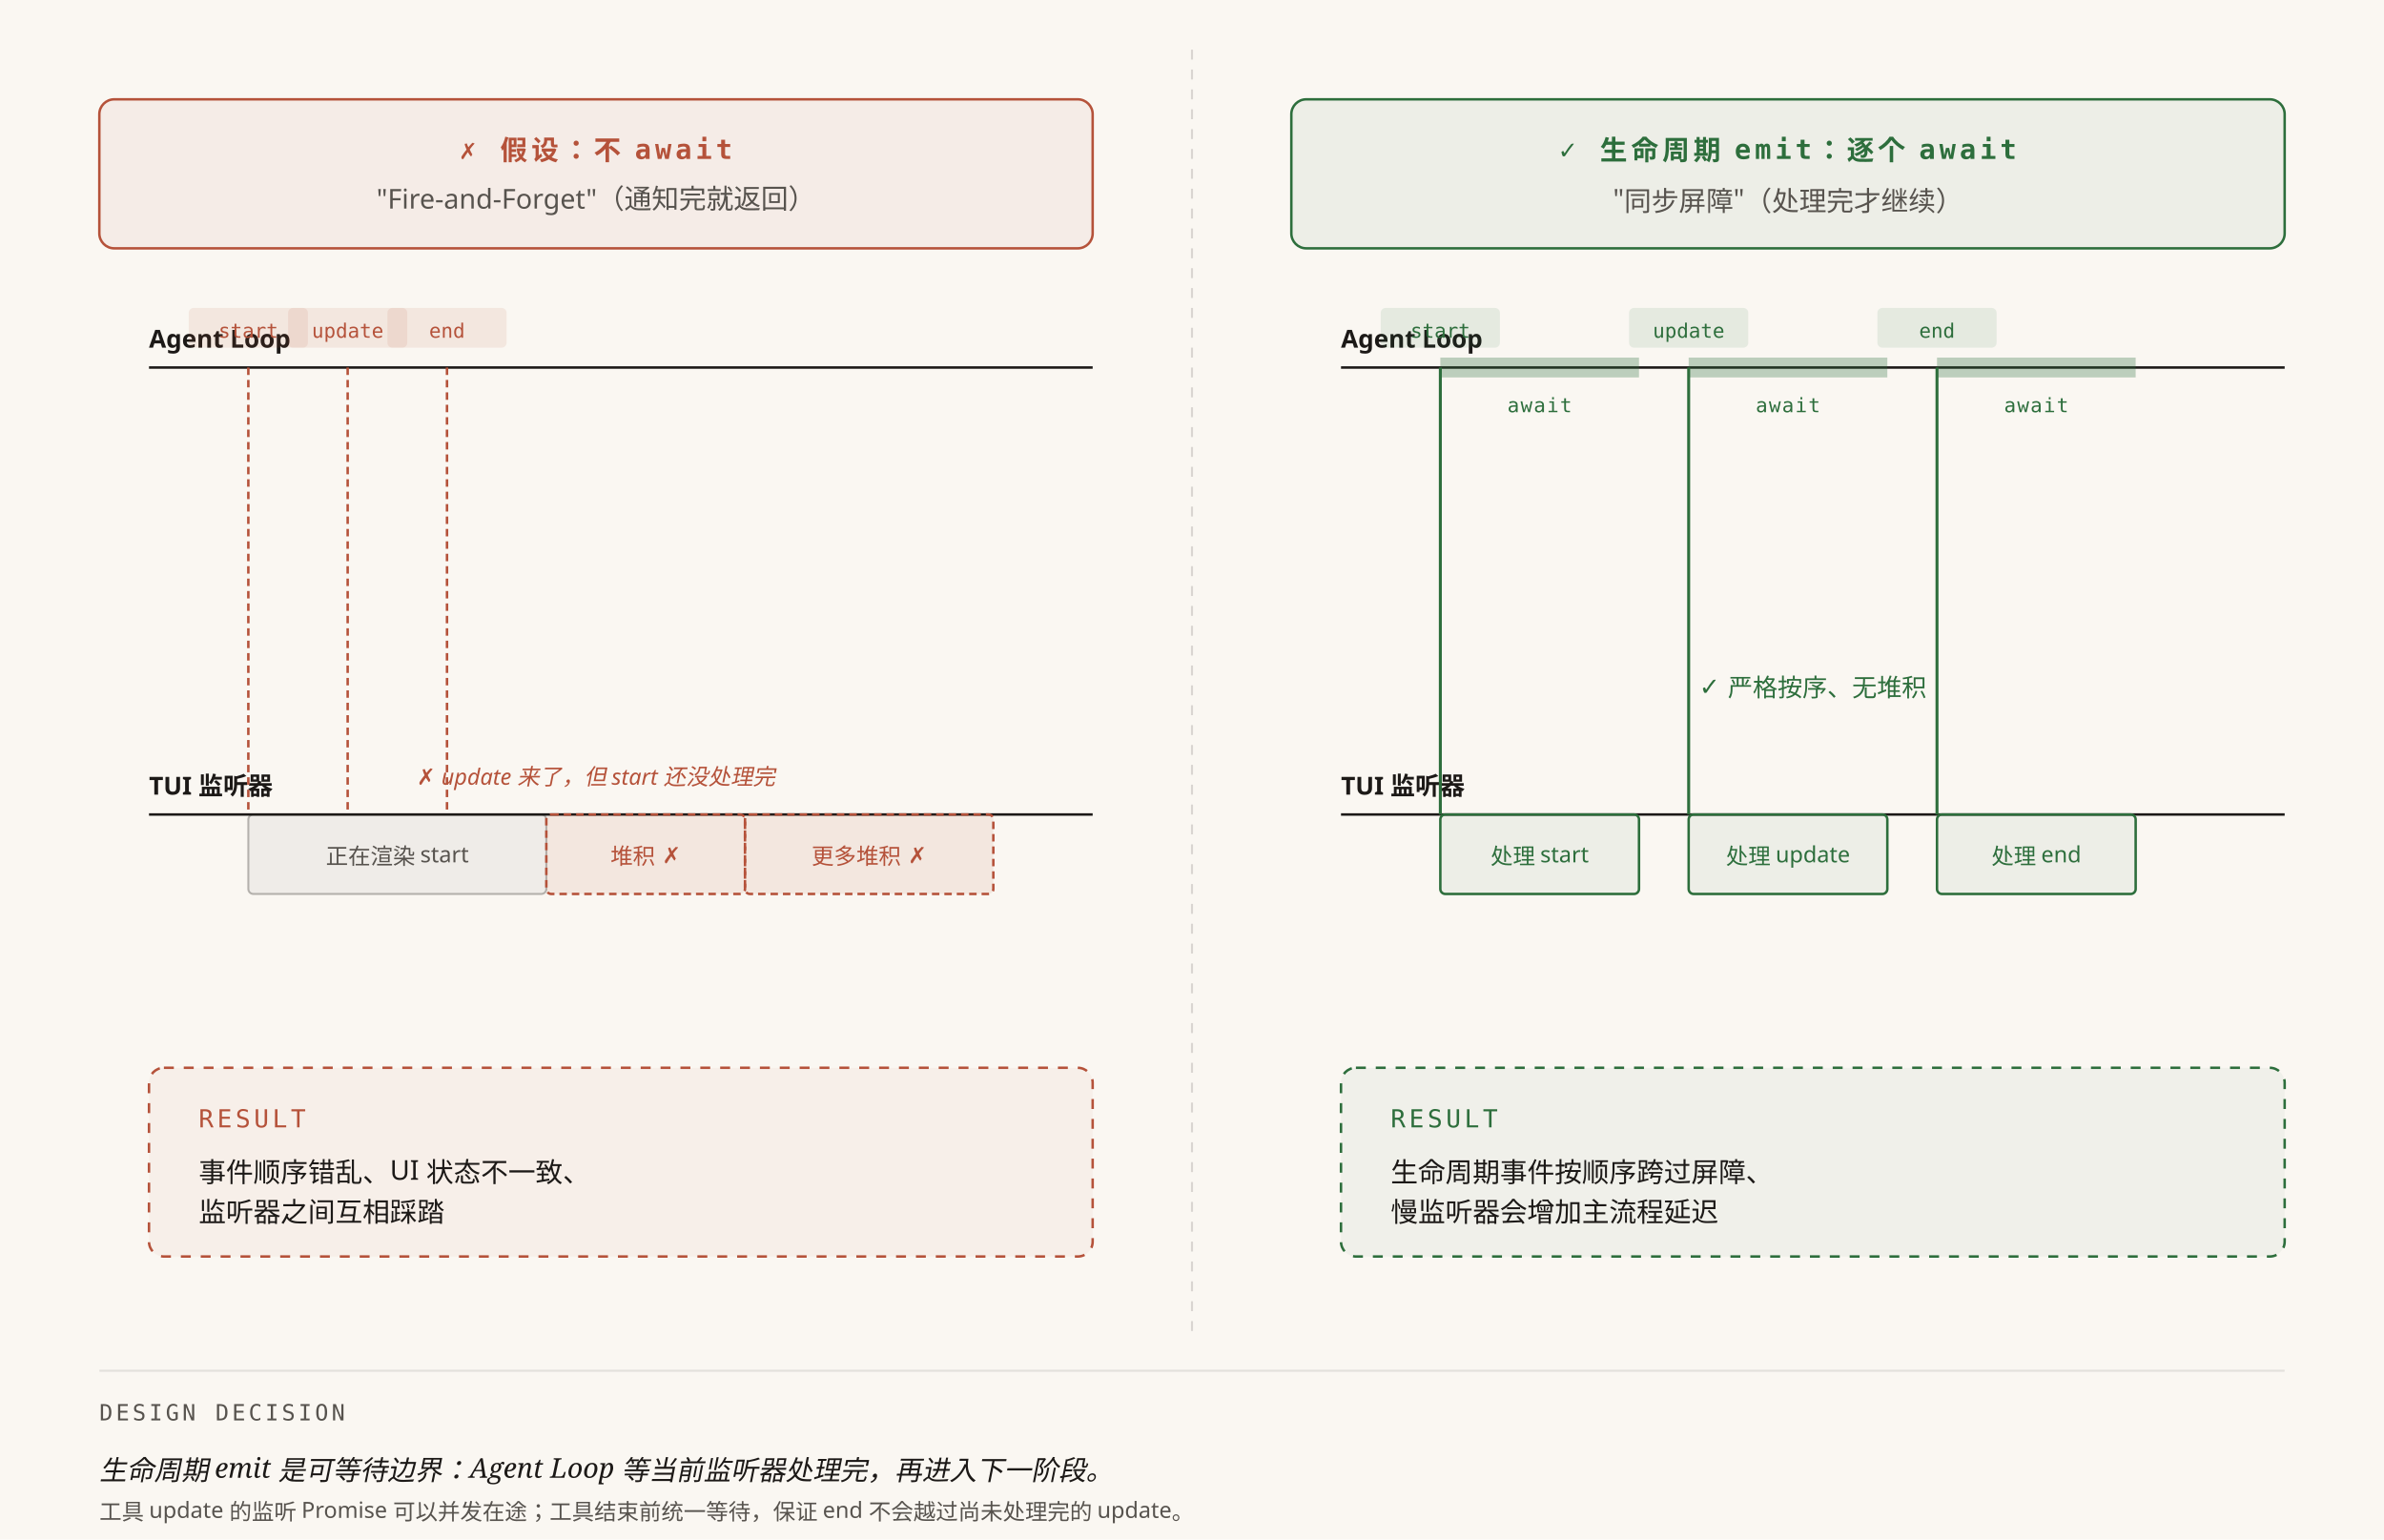
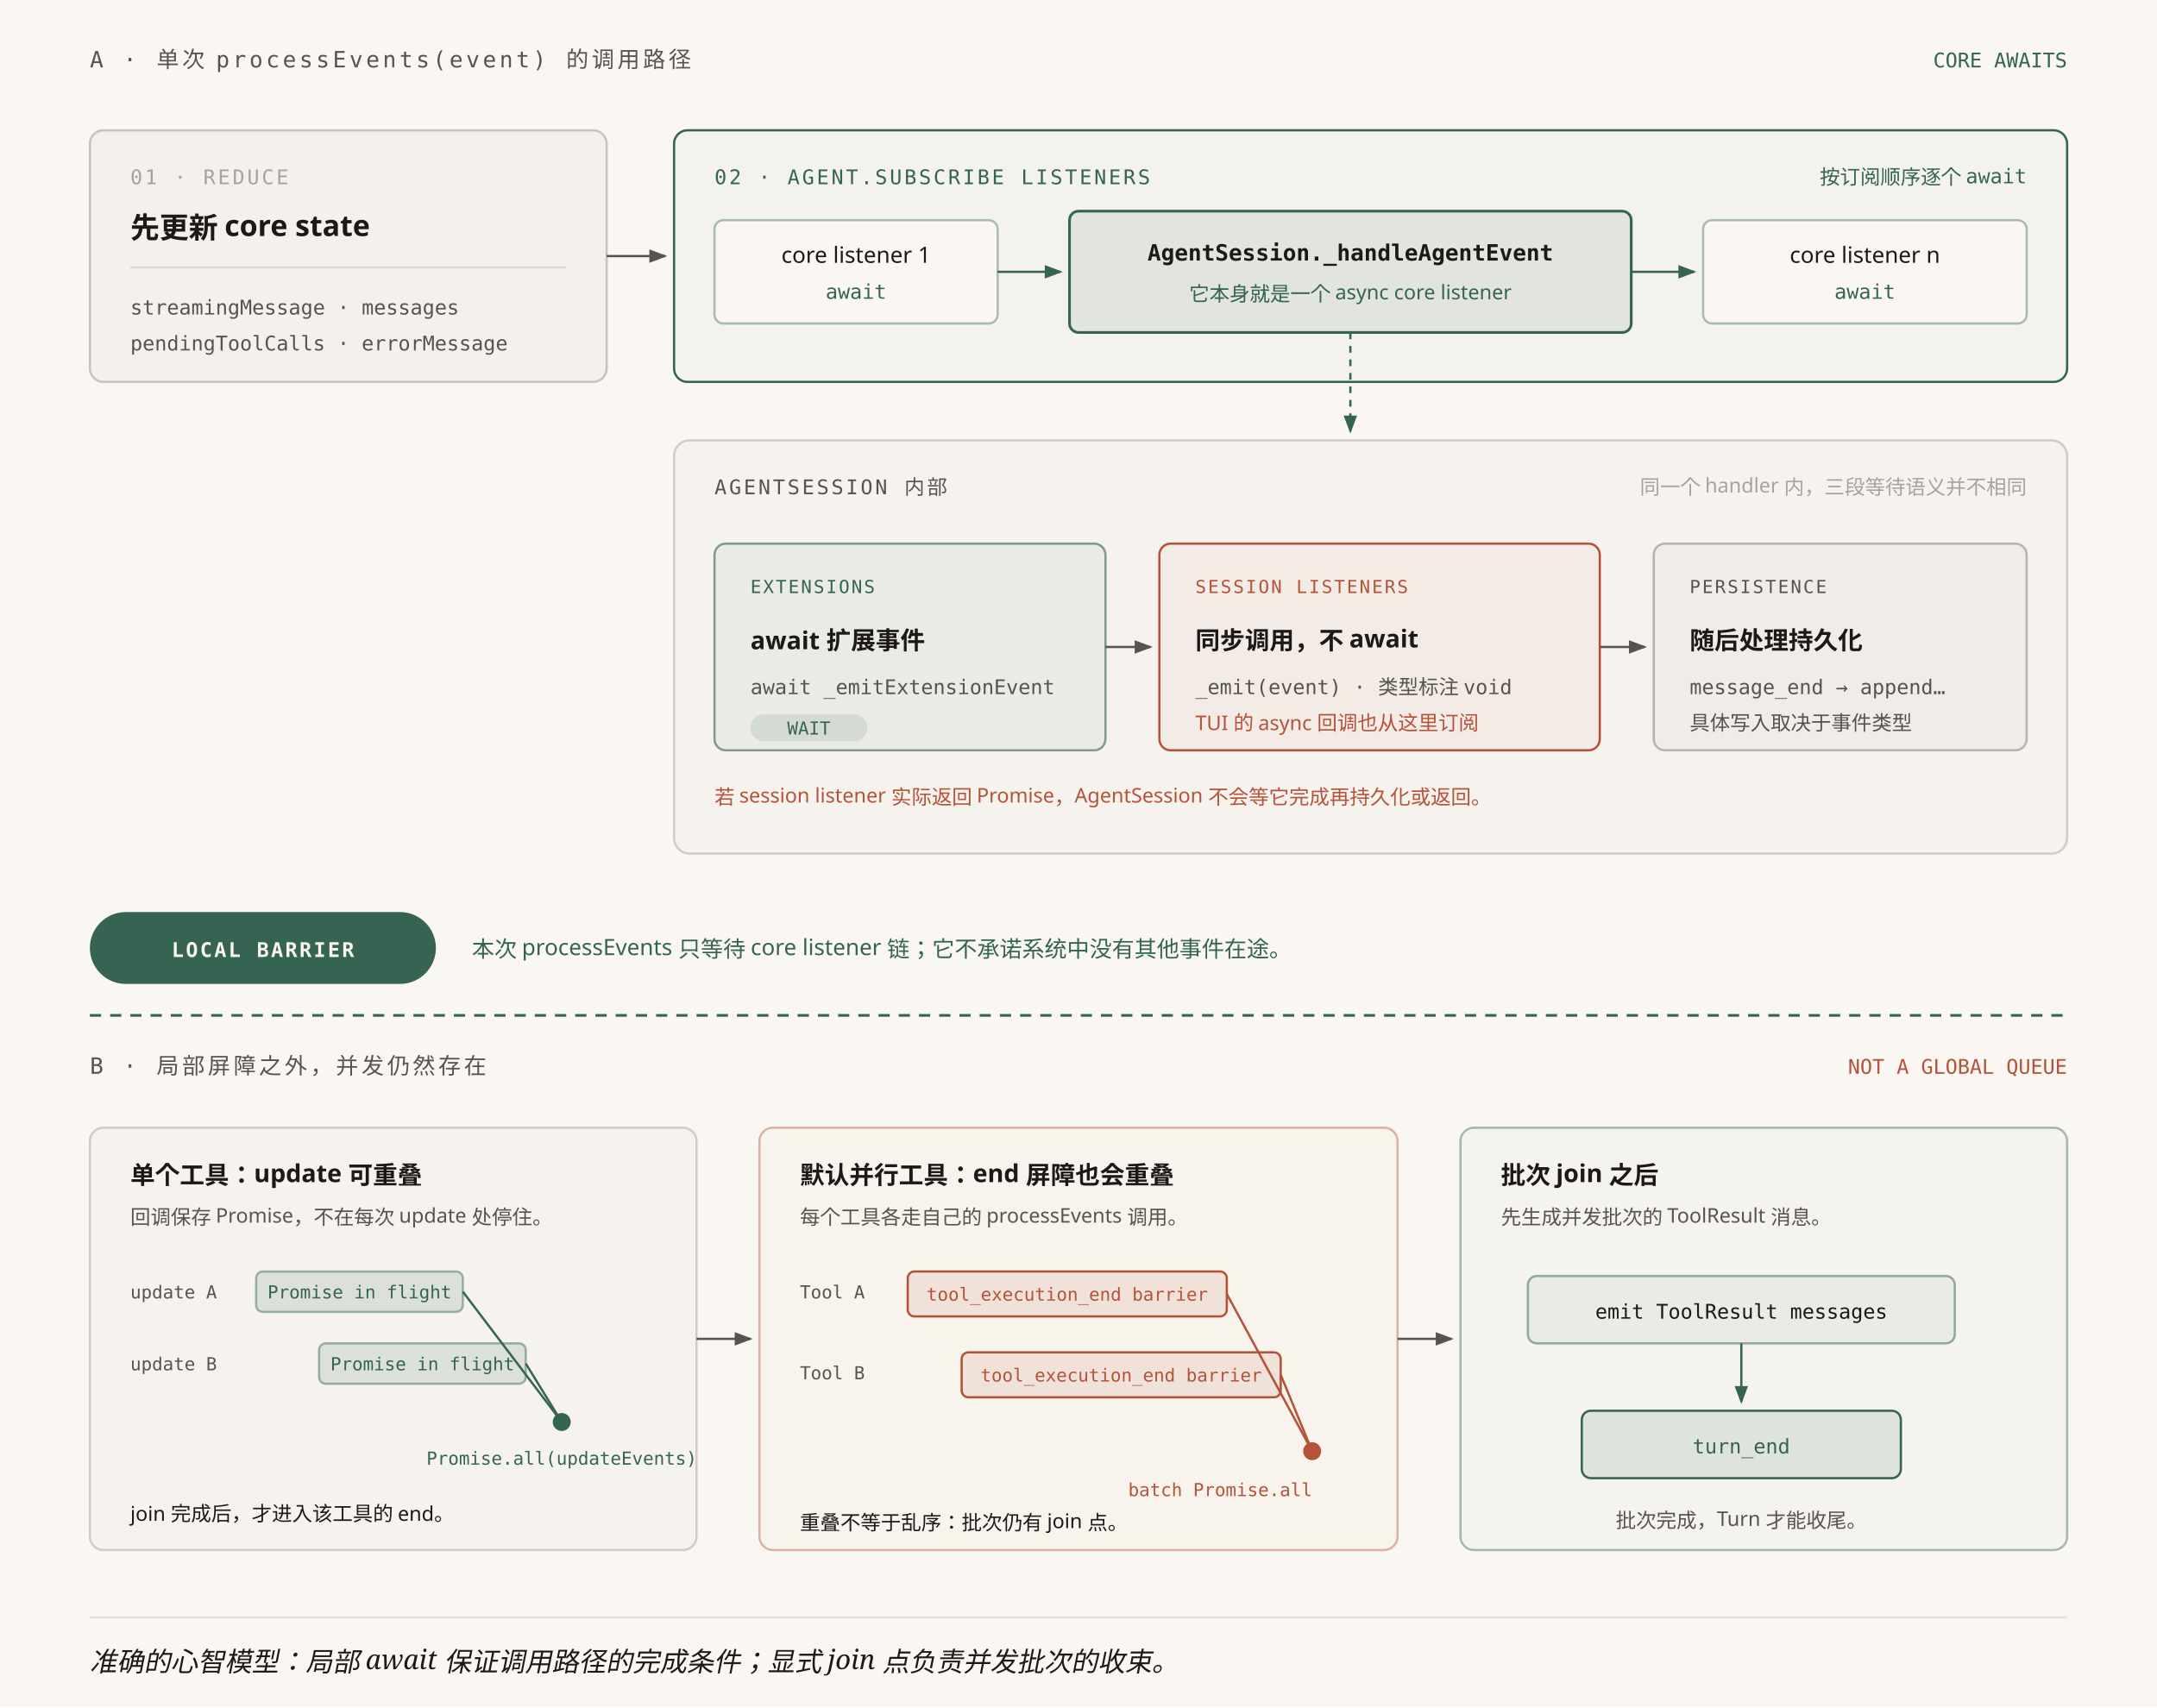
- <svg xmlns="http://www.w3.org/2000/svg" viewBox="0 0 960 620">
+ <svg xmlns="http://www.w3.org/2000/svg" viewBox="0 0 960 760" role="img" aria-labelledby="diagram-title diagram-desc">
  <defs>
    <marker id="arrow" markerWidth="8" markerHeight="6" refX="7" refY="3" orient="auto">
      <polygon points="0 0, 8 3, 0 6" fill="#57534e" />
    </marker>
-     <marker id="arrow-red" markerWidth="8" markerHeight="6" refX="7" refY="3" orient="auto">
-       <polygon points="0 0, 8 3, 0 6" fill="#b5523a" />
+     <marker id="arrow-sage" markerWidth="8" markerHeight="6" refX="7" refY="3" orient="auto">
+       <polygon points="0 0, 8 3, 0 6" fill="#356452" />
    </marker>
  </defs>
-   <rect width="960" height="620" fill="#faf7f2" />
-   <line x1="480" y1="20" x2="480" y2="540" stroke="rgba(28,25,23,0.15)" stroke-width="0.8" stroke-dasharray="4,4" />
-   <rect x="40" y="40" width="400" height="60" rx="6" fill="rgba(181,82,58,0.06)" stroke="#b5523a" stroke-width="1" />
-   <text x="240" y="64" fill="#b5523a" font-size="11" font-weight="600" font-family="'Geist Mono', monospace" text-anchor="middle" letter-spacing="0.14em">✗ 假设：不 await</text>
-   <text x="240" y="84" fill="#57534e" font-size="11" font-family="'Geist', sans-serif" text-anchor="middle">"Fire-and-Forget"（通知完就返回）</text>
-   <text x="60" y="140" fill="#1c1917" font-size="10" font-weight="600" font-family="'Geist', sans-serif">Agent Loop</text>
-   <line x1="60" y1="148" x2="440" y2="148" stroke="#1c1917" stroke-width="1" />
-   <text x="60" y="320" fill="#1c1917" font-size="10" font-weight="600" font-family="'Geist', sans-serif">TUI 监听器</text>
-   <line x1="60" y1="328" x2="440" y2="328" stroke="#1c1917" stroke-width="1" />
-   <line x1="100" y1="148" x2="100" y2="328" stroke="#b5523a" stroke-width="1" stroke-dasharray="3,2" />
-   <rect x="76" y="124" width="48" height="16" rx="2" fill="rgba(181,82,58,0.10)" />
-   <text x="100" y="136" fill="#b5523a" font-size="8" font-family="'Geist Mono', monospace" text-anchor="middle">start</text>
-   <rect x="100" y="328" width="120" height="32" rx="2" fill="rgba(28,25,23,0.05)" stroke="rgba(28,25,23,0.30)" stroke-width="0.8" />
-   <text x="160" y="348" fill="#57534e" font-size="9" font-family="'Geist', sans-serif" text-anchor="middle">正在渲染 start</text>
-   <line x1="140" y1="148" x2="140" y2="328" stroke="#b5523a" stroke-width="1" stroke-dasharray="3,2" />
-   <rect x="116" y="124" width="48" height="16" rx="2" fill="rgba(181,82,58,0.10)" />
-   <text x="140" y="136" fill="#b5523a" font-size="8" font-family="'Geist Mono', monospace" text-anchor="middle">update</text>
-   <text x="240" y="316" fill="#b5523a" font-size="9" font-family="'Geist', sans-serif" font-style="italic" text-anchor="middle">
-       ✗ update 来了，但 start 还没处理完
-     </text>
-   <rect x="220" y="328" width="80" height="32" rx="2" fill="rgba(181,82,58,0.10)" stroke="#b5523a" stroke-width="1" stroke-dasharray="3,2" />
-   <text x="260" y="348" fill="#b5523a" font-size="9" font-family="'Geist', sans-serif" text-anchor="middle">堆积 ✗</text>
-   <line x1="180" y1="148" x2="180" y2="328" stroke="#b5523a" stroke-width="1" stroke-dasharray="3,2" />
-   <rect x="156" y="124" width="48" height="16" rx="2" fill="rgba(181,82,58,0.10)" />
-   <text x="180" y="136" fill="#b5523a" font-size="8" font-family="'Geist Mono', monospace" text-anchor="middle">end</text>
-   <rect x="300" y="328" width="100" height="32" rx="2" fill="rgba(181,82,58,0.10)" stroke="#b5523a" stroke-width="1" stroke-dasharray="3,2" />
-   <text x="350" y="348" fill="#b5523a" font-size="9" font-family="'Geist', sans-serif" text-anchor="middle">更多堆积 ✗</text>
-   <rect x="60" y="430" width="380" height="76" rx="6" fill="rgba(181,82,58,0.05)" stroke="#b5523a" stroke-width="1" stroke-dasharray="4,4" />
-   <text x="80" y="454" fill="#b5523a" font-size="10" font-family="'Geist Mono', monospace" letter-spacing="0.14em">RESULT</text>
-   <text x="80" y="476" fill="#1c1917" font-size="11" font-family="'Geist', sans-serif">
-       事件顺序错乱、UI 状态不一致、
-     </text>
-   <text x="80" y="492" fill="#1c1917" font-size="11" font-family="'Geist', sans-serif">
-       监听器之间互相踩踏
-     </text>
-   <rect x="520" y="40" width="400" height="60" rx="6" fill="rgba(45, 110, 60, 0.06)" stroke="#2d6e3c" stroke-width="1" />
-   <text x="720" y="64" fill="#2d6e3c" font-size="11" font-weight="600" font-family="'Geist Mono', monospace" text-anchor="middle" letter-spacing="0.14em">✓ 生命周期 emit：逐个 await</text>
-   <text x="720" y="84" fill="#57534e" font-size="11" font-family="'Geist', sans-serif" text-anchor="middle">"同步屏障"（处理完才继续）</text>
-   <text x="540" y="140" fill="#1c1917" font-size="10" font-weight="600" font-family="'Geist', sans-serif">Agent Loop</text>
-   <line x1="540" y1="148" x2="920" y2="148" stroke="#1c1917" stroke-width="1" />
-   <text x="540" y="320" fill="#1c1917" font-size="10" font-weight="600" font-family="'Geist', sans-serif">TUI 监听器</text>
-   <line x1="540" y1="328" x2="920" y2="328" stroke="#1c1917" stroke-width="1" />
-   <line x1="580" y1="148" x2="580" y2="328" stroke="#2d6e3c" stroke-width="1.2" />
-   <rect x="556" y="124" width="48" height="16" rx="2" fill="rgba(45,110,60,0.10)" />
-   <text x="580" y="136" fill="#2d6e3c" font-size="8" font-family="'Geist Mono', monospace" text-anchor="middle">start</text>
-   <rect x="580" y="328" width="80" height="32" rx="2" fill="rgba(45,110,60,0.06)" stroke="#2d6e3c" stroke-width="1" />
-   <text x="620" y="348" fill="#2d6e3c" font-size="9" font-family="'Geist', sans-serif" text-anchor="middle">处理 start</text>
-   <rect x="580" y="144" width="80" height="8" fill="#2d6e3c" opacity="0.3" />
-   <text x="620" y="166" fill="#2d6e3c" font-size="8" font-family="'Geist Mono', monospace" text-anchor="middle" letter-spacing="0.06em">await</text>
-   <line x1="680" y1="148" x2="680" y2="328" stroke="#2d6e3c" stroke-width="1.2" />
-   <rect x="656" y="124" width="48" height="16" rx="2" fill="rgba(45,110,60,0.10)" />
-   <text x="680" y="136" fill="#2d6e3c" font-size="8" font-family="'Geist Mono', monospace" text-anchor="middle">update</text>
-   <rect x="680" y="328" width="80" height="32" rx="2" fill="rgba(45,110,60,0.06)" stroke="#2d6e3c" stroke-width="1" />
-   <text x="720" y="348" fill="#2d6e3c" font-size="9" font-family="'Geist', sans-serif" text-anchor="middle">处理 update</text>
-   <rect x="680" y="144" width="80" height="8" fill="#2d6e3c" opacity="0.3" />
-   <text x="720" y="166" fill="#2d6e3c" font-size="8" font-family="'Geist Mono', monospace" text-anchor="middle" letter-spacing="0.06em">await</text>
-   <line x1="780" y1="148" x2="780" y2="328" stroke="#2d6e3c" stroke-width="1.2" />
-   <rect x="756" y="124" width="48" height="16" rx="2" fill="rgba(45,110,60,0.10)" />
-   <text x="780" y="136" fill="#2d6e3c" font-size="8" font-family="'Geist Mono', monospace" text-anchor="middle">end</text>
-   <rect x="780" y="328" width="80" height="32" rx="2" fill="rgba(45,110,60,0.06)" stroke="#2d6e3c" stroke-width="1" />
-   <text x="820" y="348" fill="#2d6e3c" font-size="9" font-family="'Geist', sans-serif" text-anchor="middle">处理 end</text>
-   <rect x="780" y="144" width="80" height="8" fill="#2d6e3c" opacity="0.3" />
-   <text x="820" y="166" fill="#2d6e3c" font-size="8" font-family="'Geist Mono', monospace" text-anchor="middle" letter-spacing="0.06em">await</text>
-   <text x="730" y="280" fill="#2d6e3c" font-size="10" font-family="'Geist', sans-serif" text-anchor="middle">
-       ✓ 严格按序、无堆积
-     </text>
-   <rect x="540" y="430" width="380" height="76" rx="6" fill="rgba(45,110,60,0.05)" stroke="#2d6e3c" stroke-width="1" stroke-dasharray="4,4" />
-   <text x="560" y="454" fill="#2d6e3c" font-size="10" font-family="'Geist Mono', monospace" letter-spacing="0.14em">RESULT</text>
-   <text x="560" y="476" fill="#1c1917" font-size="11" font-family="'Geist', sans-serif">
-       生命周期事件按顺序跨过屏障、
-     </text>
-   <text x="560" y="492" fill="#1c1917" font-size="11" font-family="'Geist', sans-serif">
-       慢监听器会增加主流程延迟
-     </text>
-   <line x1="40" y1="552" x2="920" y2="552" stroke="rgba(28,25,23,0.10)" stroke-width="0.8" />
-   <text x="40" y="572" fill="#57534e" font-size="9" font-family="'Geist Mono', monospace" letter-spacing="0.14em">DESIGN DECISION</text>
-   <text x="40" y="596" fill="#1c1917" font-size="11" font-family="'Instrument Serif', 'Source Han Serif SC', serif" font-style="italic">
-       生命周期 emit 是可等待边界：Agent Loop 等当前监听器处理完，再进入下一阶段。
-     </text>
-   <text x="40" y="612" fill="#57534e" font-size="9" font-family="'Geist', sans-serif">
-       工具 update 的监听 Promise 可以并发在途；工具结束前统一等待，保证 end 不会越过尚未处理完的 update。
-     </text>
+   <rect width="960" height="760" fill="#faf7f2" />
+   <text x="40" y="30" fill="#57534e" font-family="'Geist Mono', monospace" font-size="10" letter-spacing="0.14em">A · 单次 processEvents(event) 的调用路径</text>
+   <text x="920" y="30" fill="#356452" font-family="'Geist Mono', monospace" font-size="9" text-anchor="end">CORE AWAITS</text>
+   <rect x="40" y="58" width="230" height="112" rx="6" fill="rgba(28,25,23,0.025)" stroke="rgba(28,25,23,0.22)" />
+   <text x="58" y="82" fill="#a8a29e" font-family="'Geist Mono', monospace" font-size="9" letter-spacing="0.12em">01 · REDUCE</text>
+   <text x="58" y="106" fill="#1c1917" font-family="'Geist', sans-serif" font-size="13" font-weight="600">先更新 core state</text>
+   <line x1="58" y1="119" x2="252" y2="119" stroke="rgba(28,25,23,0.10)" />
+   <text x="58" y="140" fill="#57534e" font-family="'Geist Mono', monospace" font-size="9">streamingMessage · messages</text>
+   <text x="58" y="156" fill="#57534e" font-family="'Geist Mono', monospace" font-size="9">pendingToolCalls · errorMessage</text>
+   <line x1="270" y1="114" x2="296" y2="114" stroke="#57534e" marker-end="url(#arrow)" />
+   <rect x="300" y="58" width="620" height="112" rx="6" fill="rgba(53,100,82,0.035)" stroke="#356452" />
+   <text x="318" y="82" fill="#356452" font-family="'Geist Mono', monospace" font-size="9" letter-spacing="0.12em">02 · AGENT.SUBSCRIBE LISTENERS</text>
+   <text x="902" y="82" fill="#356452" font-family="'Geist Mono', monospace" font-size="9" text-anchor="end">按订阅顺序逐个 await</text>
+   <rect x="318" y="98" width="126" height="46" rx="4" fill="#faf7f2" stroke="rgba(53,100,82,0.40)" />
+   <text x="381" y="117" fill="#1c1917" font-family="'Geist', sans-serif" font-size="10" text-anchor="middle">core listener 1</text>
+   <text x="381" y="133" fill="#356452" font-family="'Geist Mono', monospace" font-size="9" text-anchor="middle">await</text>
+   <line x1="444" y1="121" x2="472" y2="121" stroke="#356452" marker-end="url(#arrow-sage)" />
+   <rect x="476" y="94" width="250" height="54" rx="4" fill="rgba(53,100,82,0.09)" stroke="#356452" stroke-width="1.2" />
+   <text x="601" y="116" fill="#1c1917" font-family="'Geist Mono', monospace" font-size="10" font-weight="600" text-anchor="middle">AgentSession._handleAgentEvent</text>
+   <text x="601" y="134" fill="#356452" font-family="'Geist', sans-serif" font-size="9" text-anchor="middle">它本身就是一个 async core listener</text>
+   <line x1="726" y1="121" x2="754" y2="121" stroke="#356452" marker-end="url(#arrow-sage)" />
+   <rect x="758" y="98" width="144" height="46" rx="4" fill="#faf7f2" stroke="rgba(53,100,82,0.40)" />
+   <text x="830" y="117" fill="#1c1917" font-family="'Geist', sans-serif" font-size="10" text-anchor="middle">core listener n</text>
+   <text x="830" y="133" fill="#356452" font-family="'Geist Mono', monospace" font-size="9" text-anchor="middle">await</text>
+   <line x1="601" y1="148" x2="601" y2="192" stroke="#356452" stroke-dasharray="3,3" marker-end="url(#arrow-sage)" />
+   <rect x="300" y="196" width="620" height="184" rx="7" fill="rgba(28,25,23,0.018)" stroke="rgba(28,25,23,0.18)" />
+   <text x="318" y="220" fill="#57534e" font-family="'Geist Mono', monospace" font-size="9" letter-spacing="0.12em">AGENTSESSION 内部</text>
+   <text x="902" y="220" fill="#a8a29e" font-family="'Geist', sans-serif" font-size="9" text-anchor="end">同一个 handler 内，三段等待语义并不相同</text>
+   <rect x="318" y="242" width="174" height="92" rx="5" fill="rgba(53,100,82,0.055)" stroke="rgba(53,100,82,0.60)" />
+   <text x="334" y="264" fill="#356452" font-family="'Geist Mono', monospace" font-size="8" letter-spacing="0.1em">EXTENSIONS</text>
+   <text x="334" y="289" fill="#1c1917" font-family="'Geist', sans-serif" font-size="11" font-weight="600">await 扩展事件</text>
+   <text x="334" y="309" fill="#57534e" font-family="'Geist Mono', monospace" font-size="9">await _emitExtensionEvent</text>
+   <rect x="334" y="318" width="52" height="12" rx="6" fill="rgba(53,100,82,0.12)" />
+   <text x="360" y="327" fill="#356452" font-family="'Geist Mono', monospace" font-size="8" text-anchor="middle">WAIT</text>
+   <line x1="492" y1="288" x2="512" y2="288" stroke="#57534e" marker-end="url(#arrow)" />
+   <rect x="516" y="242" width="196" height="92" rx="5" fill="rgba(181,82,58,0.045)" stroke="#b5523a" />
+   <text x="532" y="264" fill="#b5523a" font-family="'Geist Mono', monospace" font-size="8" letter-spacing="0.1em">SESSION LISTENERS</text>
+   <text x="532" y="289" fill="#1c1917" font-family="'Geist', sans-serif" font-size="11" font-weight="600">同步调用，不 await</text>
+   <text x="532" y="309" fill="#57534e" font-family="'Geist Mono', monospace" font-size="9">_emit(event) · 类型标注 void</text>
+   <text x="532" y="325" fill="#b5523a" font-family="'Geist', sans-serif" font-size="9">TUI 的 async 回调也从这里订阅</text>
+   <line x1="712" y1="288" x2="732" y2="288" stroke="#57534e" marker-end="url(#arrow)" />
+   <rect x="736" y="242" width="166" height="92" rx="5" fill="rgba(28,25,23,0.025)" stroke="rgba(28,25,23,0.28)" />
+   <text x="752" y="264" fill="#57534e" font-family="'Geist Mono', monospace" font-size="8" letter-spacing="0.1em">PERSISTENCE</text>
+   <text x="752" y="289" fill="#1c1917" font-family="'Geist', sans-serif" font-size="11" font-weight="600">随后处理持久化</text>
+   <text x="752" y="309" fill="#57534e" font-family="'Geist Mono', monospace" font-size="9">message_end → append…</text>
+   <text x="752" y="325" fill="#57534e" font-family="'Geist', sans-serif" font-size="9">具体写入取决于事件类型</text>
+   <text x="318" y="358" fill="#b5523a" font-family="'Geist', sans-serif" font-size="9">若 session listener 实际返回 Promise，AgentSession 不会等它完成再持久化或返回。</text>
+   <line x1="40" y1="452" x2="920" y2="452" stroke="#356452" stroke-width="1.2" stroke-dasharray="5,4" />
+   <rect x="40" y="406" width="154" height="32" rx="16" fill="#356452" />
+   <text x="117" y="426" fill="#faf7f2" font-family="'Geist Mono', monospace" font-size="9" font-weight="600" text-anchor="middle" letter-spacing="0.1em">LOCAL BARRIER</text>
+   <text x="210" y="426" fill="#356452" font-family="'Geist', sans-serif" font-size="10">本次 processEvents 只等待 core listener 链；它不承诺系统中没有其他事件在途。</text>
+   <text x="40" y="478" fill="#57534e" font-family="'Geist Mono', monospace" font-size="10" letter-spacing="0.14em">B · 局部屏障之外，并发仍然存在</text>
+   <text x="920" y="478" fill="#b5523a" font-family="'Geist Mono', monospace" font-size="9" text-anchor="end">NOT A GLOBAL QUEUE</text>
+   <rect x="40" y="502" width="270" height="188" rx="6" fill="rgba(28,25,23,0.018)" stroke="rgba(28,25,23,0.18)" />
+   <text x="58" y="527" fill="#1c1917" font-family="'Geist', sans-serif" font-size="11" font-weight="600">单个工具：update 可重叠</text>
+   <text x="58" y="545" fill="#57534e" font-family="'Geist', sans-serif" font-size="9">回调保存 Promise，不在每次 update 处停住。</text>
+   <text x="58" y="578" fill="#57534e" font-family="'Geist Mono', monospace" font-size="8">update A</text>
+   <rect x="114" y="566" width="92" height="18" rx="3" fill="rgba(53,100,82,0.14)" stroke="rgba(53,100,82,0.45)" />
+   <text x="160" y="578" fill="#356452" font-family="'Geist Mono', monospace" font-size="8" text-anchor="middle">Promise in flight</text>
+   <text x="58" y="610" fill="#57534e" font-family="'Geist Mono', monospace" font-size="8">update B</text>
+   <rect x="142" y="598" width="92" height="18" rx="3" fill="rgba(53,100,82,0.14)" stroke="rgba(53,100,82,0.45)" />
+   <text x="188" y="610" fill="#356452" font-family="'Geist Mono', monospace" font-size="8" text-anchor="middle">Promise in flight</text>
+   <line x1="206" y1="575" x2="250" y2="633" stroke="#356452" />
+   <line x1="234" y1="607" x2="250" y2="633" stroke="#356452" />
+   <circle cx="250" cy="633" r="4" fill="#356452" />
+   <text x="250" y="652" fill="#356452" font-family="'Geist Mono', monospace" font-size="8" text-anchor="middle">Promise.all(updateEvents)</text>
+   <text x="58" y="677" fill="#1c1917" font-family="'Geist', sans-serif" font-size="9">join 完成后，才进入该工具的 end。</text>
+   <line x1="310" y1="596" x2="334" y2="596" stroke="#57534e" marker-end="url(#arrow)" />
+   <rect x="338" y="502" width="284" height="188" rx="6" fill="rgba(181,82,58,0.025)" stroke="rgba(181,82,58,0.42)" />
+   <text x="356" y="527" fill="#1c1917" font-family="'Geist', sans-serif" font-size="11" font-weight="600">默认并行工具：end 屏障也会重叠</text>
+   <text x="356" y="545" fill="#57534e" font-family="'Geist', sans-serif" font-size="9">每个工具各走自己的 processEvents 调用。</text>
+   <text x="356" y="578" fill="#57534e" font-family="'Geist Mono', monospace" font-size="8">Tool A</text>
+   <rect x="404" y="566" width="142" height="20" rx="3" fill="rgba(181,82,58,0.11)" stroke="#b5523a" />
+   <text x="475" y="579" fill="#b5523a" font-family="'Geist Mono', monospace" font-size="8" text-anchor="middle">tool_execution_end barrier</text>
+   <text x="356" y="614" fill="#57534e" font-family="'Geist Mono', monospace" font-size="8">Tool B</text>
+   <rect x="428" y="602" width="142" height="20" rx="3" fill="rgba(181,82,58,0.11)" stroke="#b5523a" />
+   <text x="499" y="615" fill="#b5523a" font-family="'Geist Mono', monospace" font-size="8" text-anchor="middle">tool_execution_end barrier</text>
+   <line x1="546" y1="576" x2="584" y2="646" stroke="#b5523a" />
+   <line x1="570" y1="612" x2="584" y2="646" stroke="#b5523a" />
+   <circle cx="584" cy="646" r="4" fill="#b5523a" />
+   <text x="584" y="666" fill="#b5523a" font-family="'Geist Mono', monospace" font-size="8" text-anchor="end">batch Promise.all</text>
+   <text x="356" y="681" fill="#1c1917" font-family="'Geist', sans-serif" font-size="9">重叠不等于乱序：批次仍有 join 点。</text>
+   <line x1="622" y1="596" x2="646" y2="596" stroke="#57534e" marker-end="url(#arrow)" />
+   <rect x="650" y="502" width="270" height="188" rx="6" fill="rgba(53,100,82,0.025)" stroke="rgba(53,100,82,0.42)" />
+   <text x="668" y="527" fill="#1c1917" font-family="'Geist', sans-serif" font-size="11" font-weight="600">批次 join 之后</text>
+   <text x="668" y="545" fill="#57534e" font-family="'Geist', sans-serif" font-size="9">先生成并发批次的 ToolResult 消息。</text>
+   <rect x="680" y="568" width="190" height="30" rx="4" fill="rgba(53,100,82,0.06)" stroke="rgba(53,100,82,0.50)" />
+   <text x="775" y="587" fill="#1c1917" font-family="'Geist Mono', monospace" font-size="9" text-anchor="middle">emit ToolResult messages</text>
+   <line x1="775" y1="598" x2="775" y2="624" stroke="#356452" marker-end="url(#arrow-sage)" />
+   <rect x="704" y="628" width="142" height="30" rx="4" fill="rgba(53,100,82,0.11)" stroke="#356452" />
+   <text x="775" y="647" fill="#356452" font-family="'Geist Mono', monospace" font-size="9" text-anchor="middle">turn_end</text>
+   <text x="775" y="680" fill="#57534e" font-family="'Geist', sans-serif" font-size="9" text-anchor="middle">批次完成，Turn 才能收尾。</text>
+   <line x1="40" y1="720" x2="920" y2="720" stroke="rgba(28,25,23,0.10)" />
+   <text x="40" y="744" fill="#1c1917" font-family="'Instrument Serif', 'Source Han Serif SC', serif" font-size="12" font-style="italic">准确的心智模型：局部 await 保证调用路径的完成条件；显式 join 点负责并发批次的收束。</text>
</svg>
